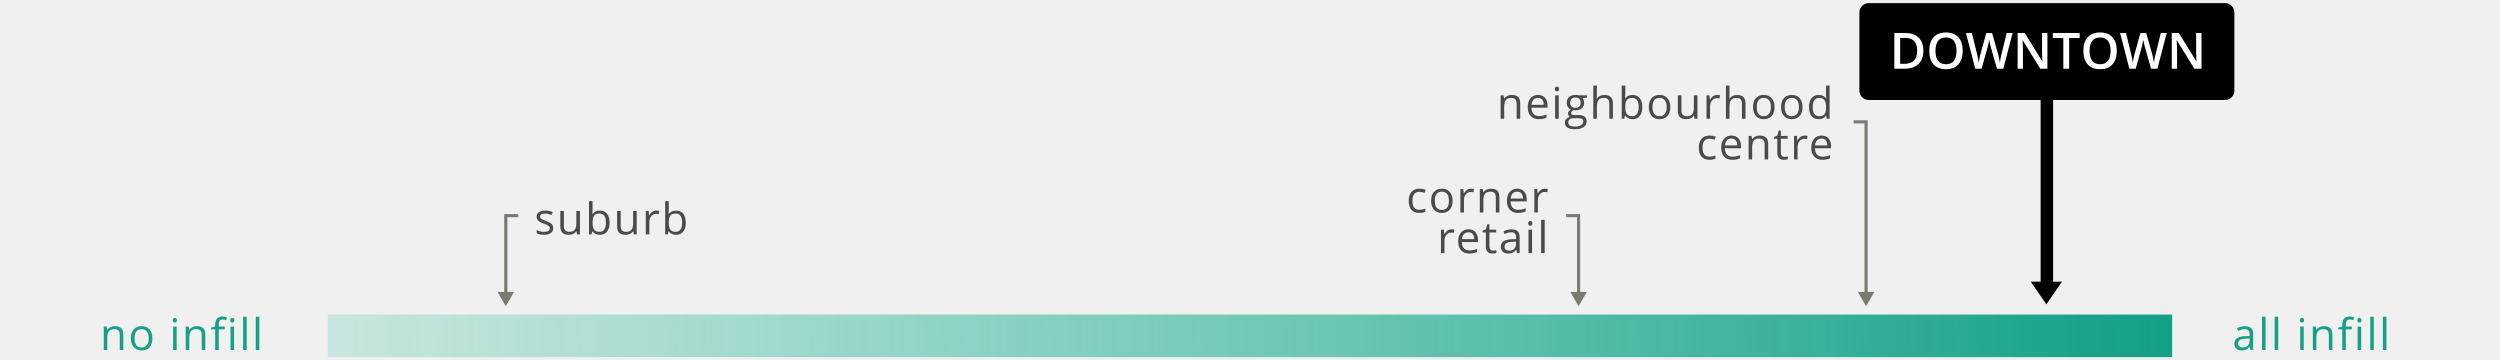
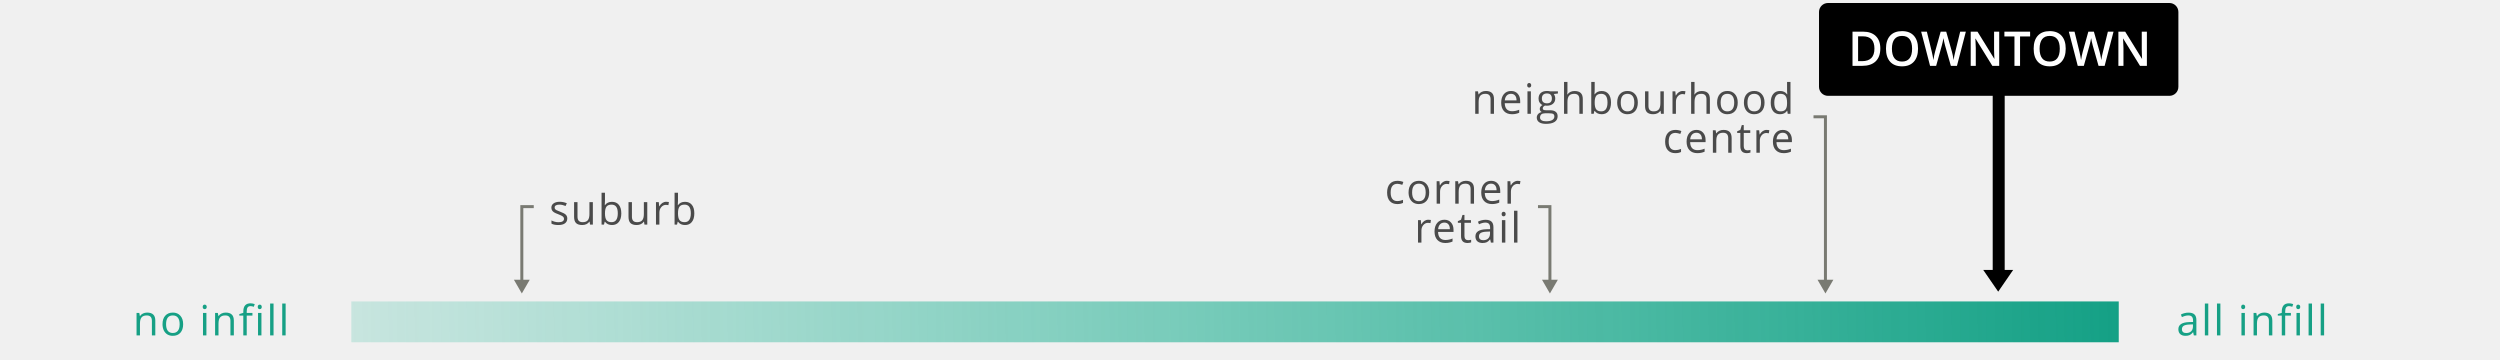
- <svg xmlns="http://www.w3.org/2000/svg" width="800px" height="115px" viewBox="0 0 800 115" version="1.1">
+ <svg xmlns="http://www.w3.org/2000/svg" width="800px" height="115px" viewBox="0 0 810 120" version="1.1">
  <defs>
    <linearGradient x1="0%" y1="50.036%" x2="100%" y2="50%" id="linearGradient-1">
      <stop stop-color="#26B99A" stop-opacity="0.2" offset="0%" />
      <stop stop-color="#1FB092" stop-opacity="0.585" offset="48.15%" />
      <stop stop-color="#14A085" offset="100%" />
    </linearGradient>
  </defs>
  <g id="Page-1" stroke="none" stroke-width="1" fill="none" fill-rule="evenodd">
    <g id="Downtown_Infill">
      <g id="Group" transform="translate(104, 100)" fill="url(#linearGradient-1)">
        <rect id="Rectangle-path" x="0.917" y="0.652" width="590.167" height="13.636" />
      </g>
-       <text id="no-infill" font-family="OpenSans-Semibold, Open Sans" font-size="14" font-weight="500" letter-spacing="0.5" fill="#16A085">
+       <text id="no-infill" font-family="Open Sans" font-size="14" font-weight="500" letter-spacing="0.5" fill="#16A085">
        <tspan x="32" y="112">no infill</tspan>
      </text>
-       <text id="all-infill" font-family="OpenSans-Semibold, Open Sans" font-size="14" font-weight="500" letter-spacing="0.5" fill="#16A085">
+       <text id="all-infill" font-family="Open Sans" font-size="14" font-weight="500" letter-spacing="0.5" fill="#16A085">
        <tspan x="714.35" y="112">all infill</tspan>
      </text>
      <rect id="Rectangle-path" fill="#000000" x="653" y="15" width="4" height="75.515" />
      <rect id="Rectangle-3" fill="#000000" x="595" y="1" width="120" height="31" rx="3" />
      <g id="Group-6" transform="translate(606, 10)" fill="#FFFFFF">
        <g id="Shape">
          <path d="M9.473,6.172 C9.473,8.058 8.95,9.499 7.903,10.496 C6.856,11.493 5.348,11.992 3.38,11.992 L0.185,11.992 L0.185,0.57 L3.716,0.57 C5.533,0.57 6.947,1.059 7.958,2.039 C8.967,3.019 9.473,4.396 9.473,6.172 L9.473,6.172 L9.473,6.172 Z M7.504,6.234 C7.504,3.5 6.225,2.132 3.668,2.132 L2.051,2.132 L2.051,10.421 L3.379,10.421 C6.129,10.422 7.504,9.026 7.504,6.234 L7.504,6.234 L7.504,6.234 Z" />
          <path d="M22.066,6.266 C22.066,8.125 21.601,9.571 20.671,10.602 C19.741,11.633 18.425,12.149 16.722,12.149 C14.997,12.149 13.673,11.637 12.749,10.614 C11.824,9.591 11.362,8.136 11.362,6.251 C11.362,4.366 11.827,2.918 12.757,1.907 C13.687,0.896 15.013,0.391 16.737,0.391 C18.434,0.391 19.747,0.904 20.675,1.93 C21.603,2.956 22.066,4.401 22.066,6.266 L22.066,6.266 L22.066,6.266 Z M13.348,6.266 C13.348,7.672 13.631,8.739 14.2,9.465 C14.767,10.192 15.608,10.555 16.723,10.555 C17.832,10.555 18.669,10.196 19.235,9.477 C19.799,8.758 20.083,7.688 20.083,6.266 C20.083,4.865 19.803,3.802 19.243,3.078 C18.682,2.354 17.848,1.992 16.739,1.992 C15.619,1.992 14.774,2.354 14.204,3.078 C13.634,3.802 13.348,4.864 13.348,6.266 L13.348,6.266 L13.348,6.266 Z" />
          <path d="M35.059,11.992 L33.028,11.992 L31.09,5.18 C31.006,4.883 30.902,4.454 30.778,3.895 C30.654,3.336 30.577,2.946 30.551,2.727 C30.498,3.06 30.414,3.493 30.297,4.024 C30.18,4.555 30.082,4.951 30.004,5.212 L28.113,11.993 L26.082,11.993 L24.605,6.274 L23.105,0.571 L25.011,0.571 L26.644,7.227 C26.899,8.294 27.082,9.238 27.191,10.055 C27.248,9.613 27.334,9.117 27.449,8.571 C27.563,8.024 27.668,7.582 27.761,7.243 L29.62,0.571 L31.472,0.571 L33.378,7.274 C33.56,7.894 33.753,8.821 33.956,10.055 C34.034,9.31 34.222,8.363 34.518,7.211 L36.143,0.57 L38.034,0.57 L35.059,11.992 L35.059,11.992 L35.059,11.992 Z" />
          <path d="M49.168,11.992 L46.879,11.992 L41.262,2.89 L41.2,2.89 L41.239,3.398 C41.311,4.367 41.348,5.252 41.348,6.054 L41.348,11.992 L39.653,11.992 L39.653,0.57 L41.919,0.57 L47.521,9.625 L47.568,9.625 C47.557,9.505 47.537,9.069 47.506,8.316 C47.475,7.563 47.459,6.976 47.459,6.554 L47.459,0.57 L49.17,0.57 L49.17,11.992 L49.168,11.992 L49.168,11.992 Z" />
          <path d="M56.129,11.992 L54.262,11.992 L54.262,2.172 L50.903,2.172 L50.903,0.57 L59.489,0.57 L59.489,2.172 L56.13,2.172 L56.13,11.992 L56.129,11.992 L56.129,11.992 Z" />
          <path d="M71.379,6.266 C71.379,8.125 70.914,9.571 69.984,10.602 C69.054,11.633 67.738,12.149 66.035,12.149 C64.31,12.149 62.986,11.637 62.062,10.614 C61.137,9.591 60.675,8.136 60.675,6.251 C60.675,4.366 61.14,2.918 62.07,1.907 C63,0.896 64.326,0.391 66.05,0.391 C67.747,0.391 69.06,0.904 69.988,1.93 C70.915,2.956 71.379,4.401 71.379,6.266 L71.379,6.266 L71.379,6.266 Z M62.66,6.266 C62.66,7.672 62.943,8.739 63.512,9.465 C64.079,10.192 64.92,10.555 66.035,10.555 C67.144,10.555 67.981,10.196 68.547,9.477 C69.111,8.758 69.395,7.688 69.395,6.266 C69.395,4.865 69.115,3.802 68.555,3.078 C67.994,2.354 67.16,1.992 66.051,1.992 C64.931,1.992 64.086,2.354 63.516,3.078 C62.946,3.802 62.66,4.864 62.66,6.266 L62.66,6.266 L62.66,6.266 Z" />
          <path d="M84.371,11.992 L82.34,11.992 L80.402,5.18 C80.318,4.883 80.214,4.454 80.09,3.895 C79.966,3.336 79.889,2.946 79.863,2.727 C79.81,3.06 79.726,3.493 79.609,4.024 C79.492,4.555 79.394,4.951 79.316,5.212 L77.425,11.993 L75.394,11.993 L73.917,6.274 L72.417,0.571 L74.323,0.571 L75.956,7.227 C76.211,8.294 76.394,9.238 76.503,10.055 C76.56,9.613 76.646,9.117 76.761,8.571 C76.875,8.024 76.98,7.582 77.073,7.243 L78.932,0.571 L80.784,0.571 L82.69,7.274 C82.872,7.894 83.065,8.821 83.268,10.055 C83.346,9.31 83.534,8.363 83.83,7.211 L85.455,0.57 L87.346,0.57 L84.371,11.992 L84.371,11.992 L84.371,11.992 Z" />
          <path d="M98.48,11.992 L96.191,11.992 L90.574,2.89 L90.512,2.89 L90.551,3.398 C90.623,4.367 90.66,5.252 90.66,6.054 L90.66,11.992 L88.965,11.992 L88.965,0.57 L91.231,0.57 L96.833,9.625 L96.88,9.625 C96.869,9.505 96.849,9.069 96.818,8.316 C96.787,7.563 96.771,6.976 96.771,6.554 L96.771,0.57 L98.482,0.57 L98.482,11.992 L98.48,11.992 L98.48,11.992 Z" />
        </g>
      </g>
      <path d="M654.832,97.39 L657.332,93.759 L659.832,90.128 L654.832,90.128 L649.832,90.128 L652.332,93.759 L654.832,97.39 L654.832,97.39 Z" id="Shape" fill="#000000" />
      <g id="Group-7" transform="translate(159, 60)">
        <g id="Group-5" transform="translate(0, 8)">
          <g id="Group-2" transform="translate(3.5, 15) scale(-1, 1) translate(-3.5, -15) ">
            <path d="M4.146,26.192 L4.146,0.996 L0.163,0.996" id="Shape" stroke="#797A72" />
            <path d="M4.146,29.996 L1.504,25.418 L6.789,25.418 L4.146,29.996 Z" id="Shape" fill="#797A72" />
          </g>
        </g>
        <text id="suburb" font-family="OpenSans, Open Sans" font-size="14" font-weight="normal" line-spacing="13" letter-spacing="0.5" fill="#4A4A4A">
          <tspan x="12" y="15">suburb</tspan>
        </text>
      </g>
      <g id="Group-3" transform="translate(479, 23)">
        <path d="M118.146,71.192 L118.146,15.996 L114.163,15.996" id="Shape" stroke="#797A72" />
        <path d="M118.146,74.996 L115.504,70.418 L120.789,70.418 L118.146,74.996 Z" id="Shape" fill="#797A72" />
        <text id="neighbourhood" font-family="OpenSans, Open Sans" font-size="14" font-weight="normal" line-spacing="13" letter-spacing="0.5" fill="#4A4A4A">
          <tspan x="0" y="15">neighbourhood</tspan>
          <tspan x="63.834" y="28">centre</tspan>
        </text>
      </g>
      <g id="Group-3" transform="translate(450, 53)">
        <g id="Group-2" transform="translate(51, 15)">
          <path d="M4.146,26.192 L4.146,0.996 L0.163,0.996" id="Shape" stroke="#797A72" />
          <path d="M4.146,29.996 L1.504,25.418 L6.789,25.418 L4.146,29.996 Z" id="Shape" fill="#797A72" />
        </g>
        <text id="corner" font-family="OpenSans, Open Sans" font-size="14" font-weight="normal" line-spacing="13" letter-spacing="0.5" fill="#4A4A4A">
          <tspan x="0" y="15">corner</tspan>
          <tspan x="9.898" y="28">retail</tspan>
        </text>
      </g>
    </g>
  </g>
</svg>
